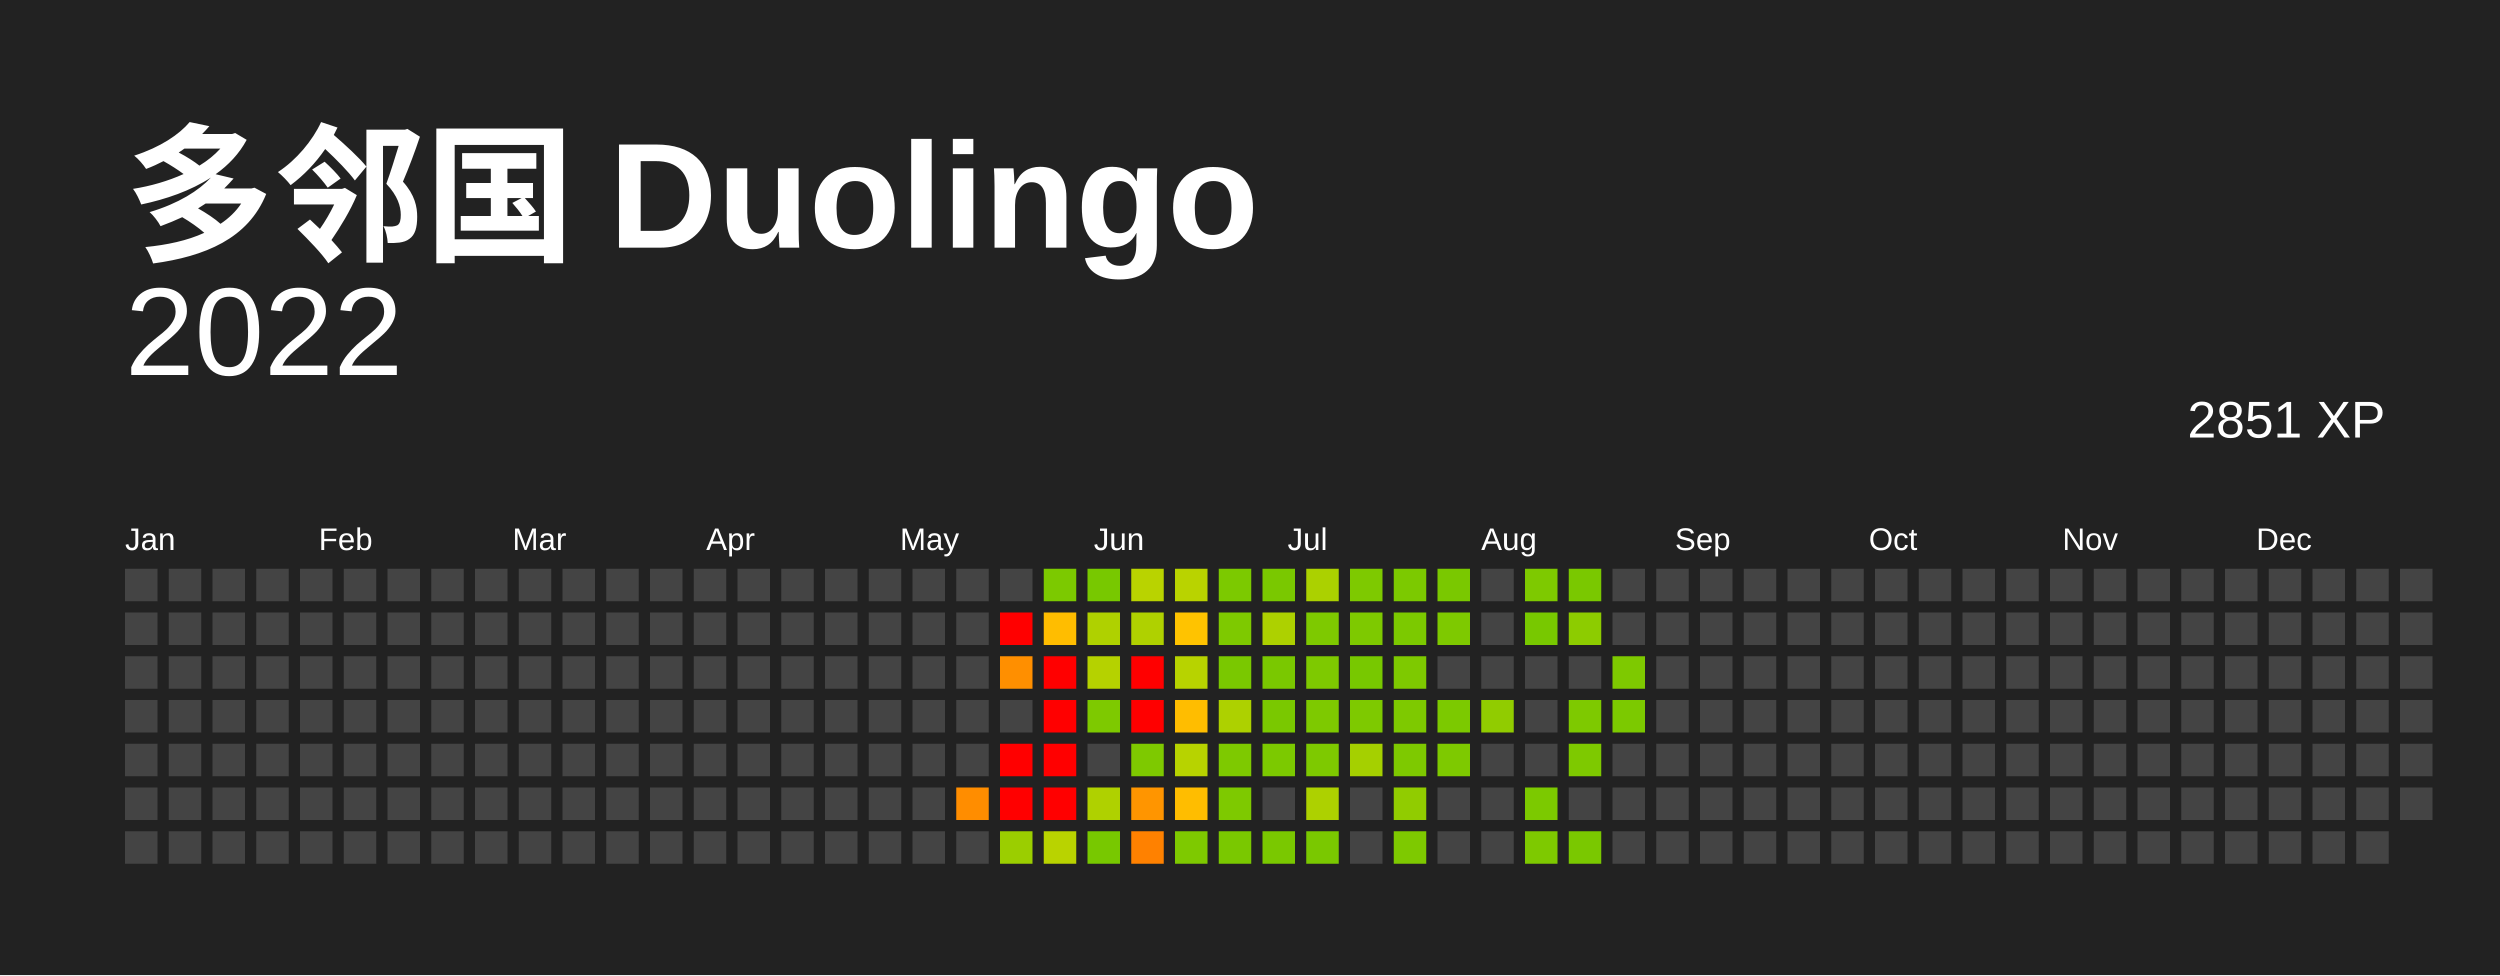
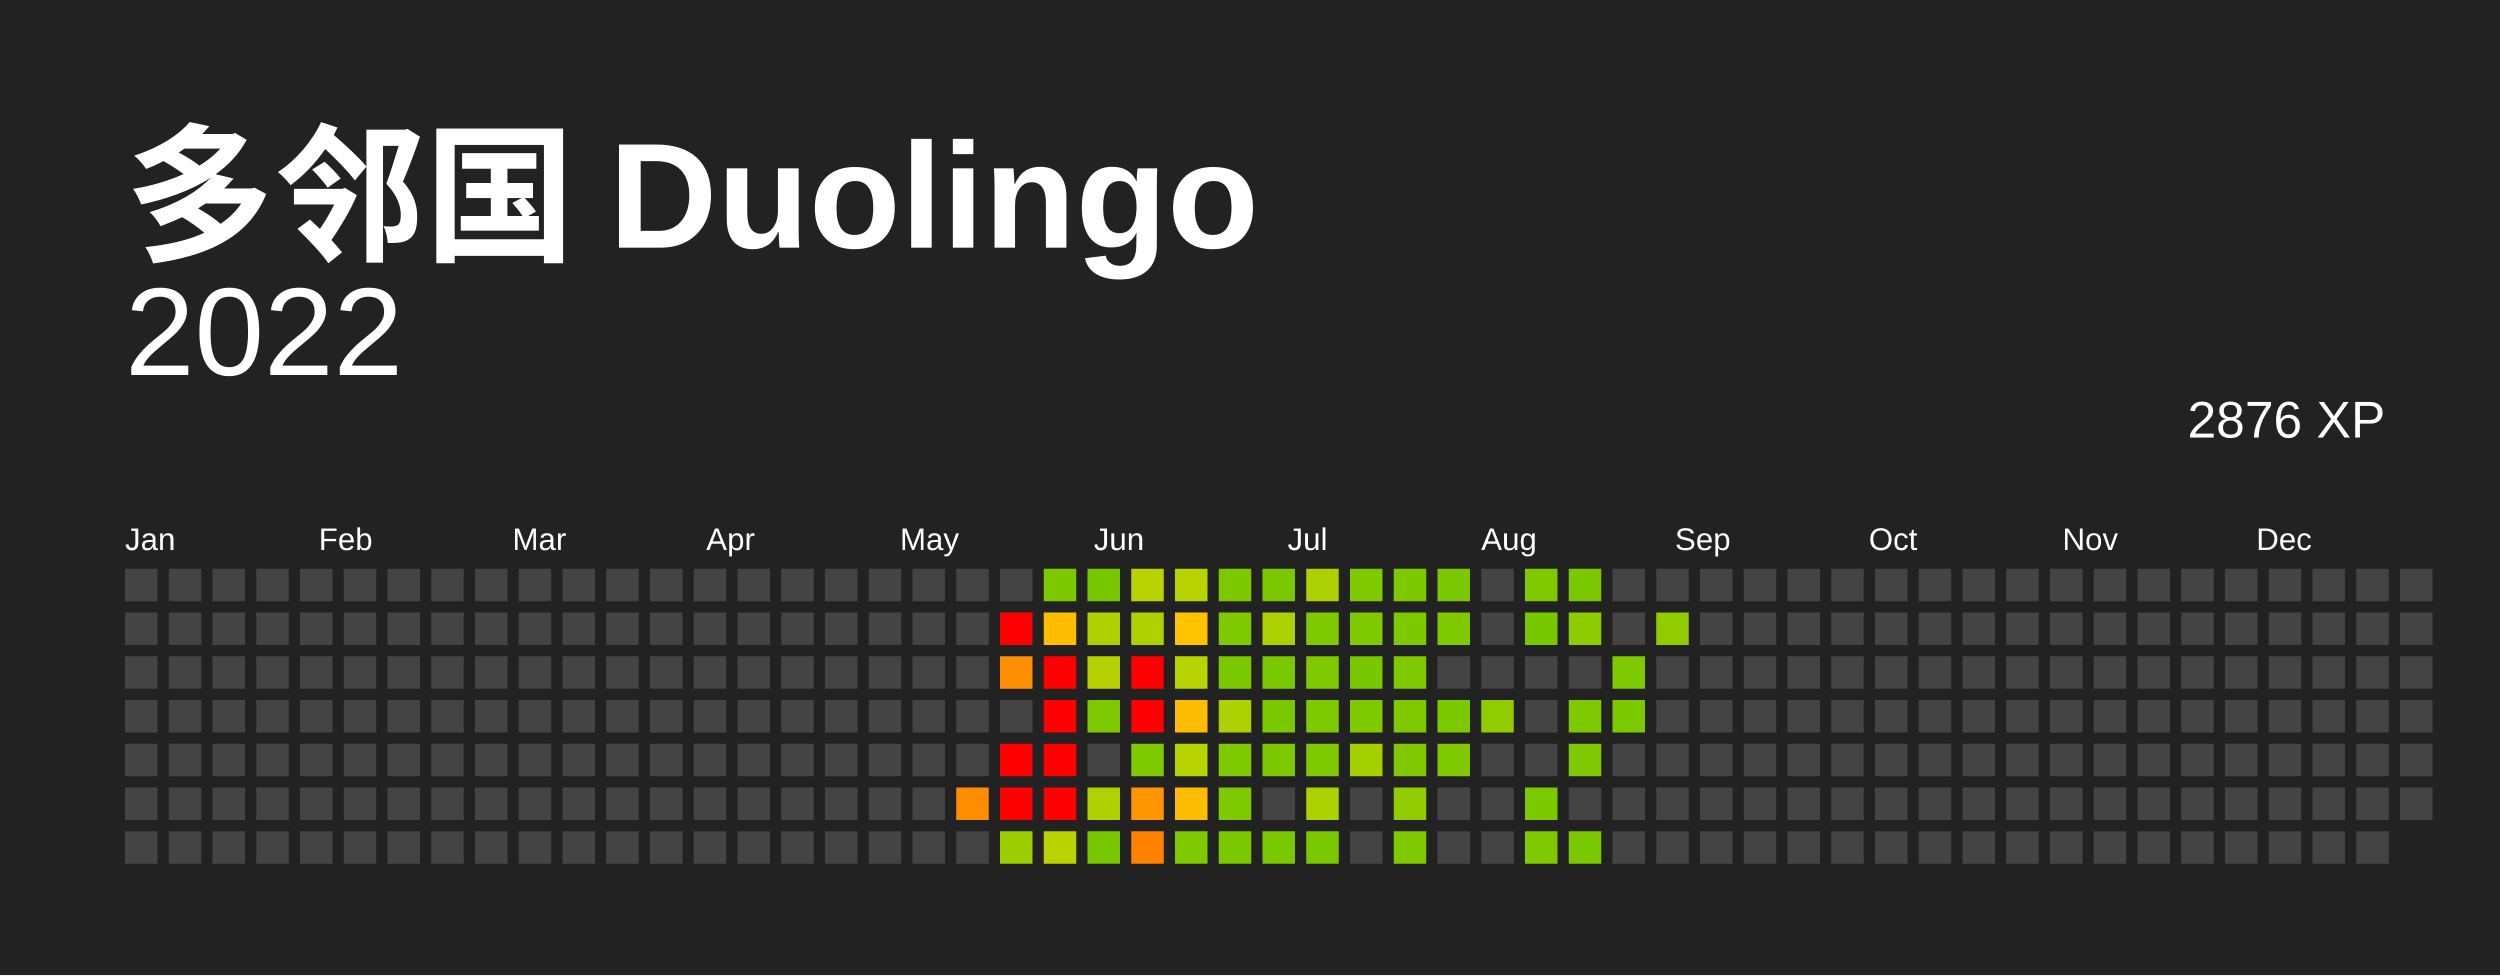
<svg xmlns="http://www.w3.org/2000/svg" baseProfile="full" height="78mm" version="1.1" viewBox="0,0,200,78" width="200mm">
  <defs />
  <rect fill="#222222" height="78" width="200" x="0" y="0" />
  <text fill="#FFFFFF" style="font-size:12px; font-family:Arial; font-weight:bold;" x="10" y="20"> 多邻国 Duolingo</text>
  <text alignment-baseline="hanging" fill="#FFFFFF" style="font-size:10.0px; font-family:Arial;" x="10" y="30">2022</text>
-   <text alignment-baseline="hanging" fill="#FFFFFF" style="font-size:4.125px; font-family:Arial;" x="175" y="35">2851 XP</text>
+   <text alignment-baseline="hanging" fill="#FFFFFF" style="font-size:4.125px; font-family:Arial;" x="175" y="35">2876 XP</text>
  <text fill="#FFFFFF" style="font-size:2.5px; font-family:Arial" x="10.0" y="44">Jan</text>
  <text fill="#FFFFFF" style="font-size:2.5px; font-family:Arial" x="25.5" y="44">Feb</text>
  <text fill="#FFFFFF" style="font-size:2.5px; font-family:Arial" x="41.0" y="44">Mar</text>
  <text fill="#FFFFFF" style="font-size:2.5px; font-family:Arial" x="56.5" y="44">Apr</text>
  <text fill="#FFFFFF" style="font-size:2.5px; font-family:Arial" x="72.0" y="44">May</text>
  <text fill="#FFFFFF" style="font-size:2.5px; font-family:Arial" x="87.5" y="44">Jun</text>
  <text fill="#FFFFFF" style="font-size:2.5px; font-family:Arial" x="103.0" y="44">Jul</text>
  <text fill="#FFFFFF" style="font-size:2.5px; font-family:Arial" x="118.5" y="44">Aug</text>
  <text fill="#FFFFFF" style="font-size:2.5px; font-family:Arial" x="134.0" y="44">Sep</text>
  <text fill="#FFFFFF" style="font-size:2.5px; font-family:Arial" x="149.5" y="44">Oct</text>
  <text fill="#FFFFFF" style="font-size:2.5px; font-family:Arial" x="165.0" y="44">Nov</text>
  <text fill="#FFFFFF" style="font-size:2.5px; font-family:Arial" x="180.5" y="44">Dec</text>
  <rect fill="#444444" height="2.6" width="2.6" x="10.0" y="45.5" />
  <rect fill="#444444" height="2.6" width="2.6" x="10.0" y="49.0" />
  <rect fill="#444444" height="2.6" width="2.6" x="10.0" y="52.5" />
  <rect fill="#444444" height="2.6" width="2.6" x="10.0" y="56.0" />
  <rect fill="#444444" height="2.6" width="2.6" x="10.0" y="59.5" />
  <rect fill="#444444" height="2.6" width="2.6" x="10.0" y="63.0" />
  <rect fill="#444444" height="2.6" width="2.6" x="10.0" y="66.5" />
  <rect fill="#444444" height="2.6" width="2.6" x="13.5" y="45.5" />
  <rect fill="#444444" height="2.6" width="2.6" x="13.5" y="49.0" />
  <rect fill="#444444" height="2.6" width="2.6" x="13.5" y="52.5" />
  <rect fill="#444444" height="2.6" width="2.6" x="13.5" y="56.0" />
  <rect fill="#444444" height="2.6" width="2.6" x="13.5" y="59.5" />
  <rect fill="#444444" height="2.6" width="2.6" x="13.5" y="63.0" />
  <rect fill="#444444" height="2.6" width="2.6" x="13.5" y="66.5" />
  <rect fill="#444444" height="2.6" width="2.6" x="17.0" y="45.5" />
  <rect fill="#444444" height="2.6" width="2.6" x="17.0" y="49.0" />
  <rect fill="#444444" height="2.6" width="2.6" x="17.0" y="52.5" />
  <rect fill="#444444" height="2.6" width="2.6" x="17.0" y="56.0" />
  <rect fill="#444444" height="2.6" width="2.6" x="17.0" y="59.5" />
  <rect fill="#444444" height="2.6" width="2.6" x="17.0" y="63.0" />
  <rect fill="#444444" height="2.6" width="2.6" x="17.0" y="66.5" />
  <rect fill="#444444" height="2.6" width="2.6" x="20.5" y="45.5" />
  <rect fill="#444444" height="2.6" width="2.6" x="20.5" y="49.0" />
  <rect fill="#444444" height="2.6" width="2.6" x="20.5" y="52.5" />
  <rect fill="#444444" height="2.6" width="2.6" x="20.5" y="56.0" />
  <rect fill="#444444" height="2.6" width="2.6" x="20.5" y="59.5" />
  <rect fill="#444444" height="2.6" width="2.6" x="20.5" y="63.0" />
  <rect fill="#444444" height="2.6" width="2.6" x="20.5" y="66.5" />
  <rect fill="#444444" height="2.6" width="2.6" x="24.0" y="45.5" />
  <rect fill="#444444" height="2.6" width="2.6" x="24.0" y="49.0" />
  <rect fill="#444444" height="2.6" width="2.6" x="24.0" y="52.5" />
  <rect fill="#444444" height="2.6" width="2.6" x="24.0" y="56.0" />
  <rect fill="#444444" height="2.6" width="2.6" x="24.0" y="59.5" />
  <rect fill="#444444" height="2.6" width="2.6" x="24.0" y="63.0" />
  <rect fill="#444444" height="2.6" width="2.6" x="24.0" y="66.5" />
  <rect fill="#444444" height="2.6" width="2.6" x="27.5" y="45.5" />
  <rect fill="#444444" height="2.6" width="2.6" x="27.5" y="49.0" />
  <rect fill="#444444" height="2.6" width="2.6" x="27.5" y="52.5" />
  <rect fill="#444444" height="2.6" width="2.6" x="27.5" y="56.0" />
  <rect fill="#444444" height="2.6" width="2.6" x="27.5" y="59.5" />
  <rect fill="#444444" height="2.6" width="2.6" x="27.5" y="63.0" />
  <rect fill="#444444" height="2.6" width="2.6" x="27.5" y="66.5" />
  <rect fill="#444444" height="2.6" width="2.6" x="31.0" y="45.5" />
  <rect fill="#444444" height="2.6" width="2.6" x="31.0" y="49.0" />
  <rect fill="#444444" height="2.6" width="2.6" x="31.0" y="52.5" />
  <rect fill="#444444" height="2.6" width="2.6" x="31.0" y="56.0" />
  <rect fill="#444444" height="2.6" width="2.6" x="31.0" y="59.5" />
  <rect fill="#444444" height="2.6" width="2.6" x="31.0" y="63.0" />
  <rect fill="#444444" height="2.6" width="2.6" x="31.0" y="66.5" />
  <rect fill="#444444" height="2.6" width="2.6" x="34.5" y="45.5" />
  <rect fill="#444444" height="2.6" width="2.6" x="34.5" y="49.0" />
  <rect fill="#444444" height="2.6" width="2.6" x="34.5" y="52.5" />
  <rect fill="#444444" height="2.6" width="2.6" x="34.5" y="56.0" />
  <rect fill="#444444" height="2.6" width="2.6" x="34.5" y="59.5" />
  <rect fill="#444444" height="2.6" width="2.6" x="34.5" y="63.0" />
  <rect fill="#444444" height="2.6" width="2.6" x="34.5" y="66.5" />
  <rect fill="#444444" height="2.6" width="2.6" x="38.0" y="45.5" />
  <rect fill="#444444" height="2.6" width="2.6" x="38.0" y="49.0" />
  <rect fill="#444444" height="2.6" width="2.6" x="38.0" y="52.5" />
  <rect fill="#444444" height="2.6" width="2.6" x="38.0" y="56.0" />
  <rect fill="#444444" height="2.6" width="2.6" x="38.0" y="59.5" />
  <rect fill="#444444" height="2.6" width="2.6" x="38.0" y="63.0" />
  <rect fill="#444444" height="2.6" width="2.6" x="38.0" y="66.5" />
  <rect fill="#444444" height="2.6" width="2.6" x="41.5" y="45.5" />
  <rect fill="#444444" height="2.6" width="2.6" x="41.5" y="49.0" />
  <rect fill="#444444" height="2.6" width="2.6" x="41.5" y="52.5" />
  <rect fill="#444444" height="2.6" width="2.6" x="41.5" y="56.0" />
  <rect fill="#444444" height="2.6" width="2.6" x="41.5" y="59.5" />
  <rect fill="#444444" height="2.6" width="2.6" x="41.5" y="63.0" />
  <rect fill="#444444" height="2.6" width="2.6" x="41.5" y="66.5" />
  <rect fill="#444444" height="2.6" width="2.6" x="45.0" y="45.5" />
  <rect fill="#444444" height="2.6" width="2.6" x="45.0" y="49.0" />
  <rect fill="#444444" height="2.6" width="2.6" x="45.0" y="52.5" />
  <rect fill="#444444" height="2.6" width="2.6" x="45.0" y="56.0" />
  <rect fill="#444444" height="2.6" width="2.6" x="45.0" y="59.5" />
  <rect fill="#444444" height="2.6" width="2.6" x="45.0" y="63.0" />
  <rect fill="#444444" height="2.6" width="2.6" x="45.0" y="66.5" />
  <rect fill="#444444" height="2.6" width="2.6" x="48.5" y="45.5" />
  <rect fill="#444444" height="2.6" width="2.6" x="48.5" y="49.0" />
  <rect fill="#444444" height="2.6" width="2.6" x="48.5" y="52.5" />
  <rect fill="#444444" height="2.6" width="2.6" x="48.5" y="56.0" />
  <rect fill="#444444" height="2.6" width="2.6" x="48.5" y="59.5" />
  <rect fill="#444444" height="2.6" width="2.6" x="48.5" y="63.0" />
  <rect fill="#444444" height="2.6" width="2.6" x="48.5" y="66.5" />
  <rect fill="#444444" height="2.6" width="2.6" x="52.0" y="45.5" />
  <rect fill="#444444" height="2.6" width="2.6" x="52.0" y="49.0" />
  <rect fill="#444444" height="2.6" width="2.6" x="52.0" y="52.5" />
  <rect fill="#444444" height="2.6" width="2.6" x="52.0" y="56.0" />
  <rect fill="#444444" height="2.6" width="2.6" x="52.0" y="59.5" />
  <rect fill="#444444" height="2.6" width="2.6" x="52.0" y="63.0" />
  <rect fill="#444444" height="2.6" width="2.6" x="52.0" y="66.5" />
  <rect fill="#444444" height="2.6" width="2.6" x="55.5" y="45.5" />
  <rect fill="#444444" height="2.6" width="2.6" x="55.5" y="49.0" />
  <rect fill="#444444" height="2.6" width="2.6" x="55.5" y="52.5" />
  <rect fill="#444444" height="2.6" width="2.6" x="55.5" y="56.0" />
  <rect fill="#444444" height="2.6" width="2.6" x="55.5" y="59.5" />
  <rect fill="#444444" height="2.6" width="2.6" x="55.5" y="63.0" />
  <rect fill="#444444" height="2.6" width="2.6" x="55.5" y="66.5" />
  <rect fill="#444444" height="2.6" width="2.6" x="59.0" y="45.5" />
  <rect fill="#444444" height="2.6" width="2.6" x="59.0" y="49.0" />
  <rect fill="#444444" height="2.6" width="2.6" x="59.0" y="52.5" />
  <rect fill="#444444" height="2.6" width="2.6" x="59.0" y="56.0" />
  <rect fill="#444444" height="2.6" width="2.6" x="59.0" y="59.5" />
  <rect fill="#444444" height="2.6" width="2.6" x="59.0" y="63.0" />
  <rect fill="#444444" height="2.6" width="2.6" x="59.0" y="66.5" />
  <rect fill="#444444" height="2.6" width="2.6" x="62.5" y="45.5" />
  <rect fill="#444444" height="2.6" width="2.6" x="62.5" y="49.0" />
  <rect fill="#444444" height="2.6" width="2.6" x="62.5" y="52.5" />
  <rect fill="#444444" height="2.6" width="2.6" x="62.5" y="56.0" />
  <rect fill="#444444" height="2.6" width="2.6" x="62.5" y="59.5" />
  <rect fill="#444444" height="2.6" width="2.6" x="62.5" y="63.0" />
  <rect fill="#444444" height="2.6" width="2.6" x="62.5" y="66.5" />
  <rect fill="#444444" height="2.6" width="2.6" x="66.0" y="45.5" />
  <rect fill="#444444" height="2.6" width="2.6" x="66.0" y="49.0" />
  <rect fill="#444444" height="2.6" width="2.6" x="66.0" y="52.5" />
  <rect fill="#444444" height="2.6" width="2.6" x="66.0" y="56.0" />
  <rect fill="#444444" height="2.6" width="2.6" x="66.0" y="59.5" />
  <rect fill="#444444" height="2.6" width="2.6" x="66.0" y="63.0" />
  <rect fill="#444444" height="2.6" width="2.6" x="66.0" y="66.5" />
  <rect fill="#444444" height="2.6" width="2.6" x="69.5" y="45.5" />
  <rect fill="#444444" height="2.6" width="2.6" x="69.5" y="49.0" />
  <rect fill="#444444" height="2.6" width="2.6" x="69.5" y="52.5" />
  <rect fill="#444444" height="2.6" width="2.6" x="69.5" y="56.0" />
  <rect fill="#444444" height="2.6" width="2.6" x="69.5" y="59.5" />
  <rect fill="#444444" height="2.6" width="2.6" x="69.5" y="63.0" />
  <rect fill="#444444" height="2.6" width="2.6" x="69.5" y="66.5" />
  <rect fill="#444444" height="2.6" width="2.6" x="73.0" y="45.5" />
  <rect fill="#444444" height="2.6" width="2.6" x="73.0" y="49.0" />
  <rect fill="#444444" height="2.6" width="2.6" x="73.0" y="52.5" />
  <rect fill="#444444" height="2.6" width="2.6" x="73.0" y="56.0" />
  <rect fill="#444444" height="2.6" width="2.6" x="73.0" y="59.5" />
  <rect fill="#444444" height="2.6" width="2.6" x="73.0" y="63.0" />
  <rect fill="#444444" height="2.6" width="2.6" x="73.0" y="66.5" />
  <rect fill="#444444" height="2.6" width="2.6" x="76.5" y="45.5" />
  <rect fill="#444444" height="2.6" width="2.6" x="76.5" y="49.0" />
  <rect fill="#444444" height="2.6" width="2.6" x="76.5" y="52.5" />
  <rect fill="#444444" height="2.6" width="2.6" x="76.5" y="56.0" />
  <rect fill="#444444" height="2.6" width="2.6" x="76.5" y="59.5" />
  <rect fill="#ff8d00" height="2.6" width="2.6" x="76.5" y="63.0" />
  <rect fill="#444444" height="2.6" width="2.6" x="76.5" y="66.5" />
  <rect fill="#444444" height="2.6" width="2.6" x="80.0" y="45.5" />
  <rect fill="red" height="2.6" width="2.6" x="80.0" y="49.0" />
  <rect fill="#ff8f00" height="2.6" width="2.6" x="80.0" y="52.5" />
  <rect fill="#444444" height="2.6" width="2.6" x="80.0" y="56.0" />
  <rect fill="red" height="2.6" width="2.6" x="80.0" y="59.5" />
  <rect fill="red" height="2.6" width="2.6" x="80.0" y="63.0" />
  <rect fill="#9bce00" height="2.6" width="2.6" x="80.0" y="66.5" />
  <rect fill="#7cc900" height="2.6" width="2.6" x="83.5" y="45.5" />
  <rect fill="#ffbd00" height="2.6" width="2.6" x="83.5" y="49.0" />
  <rect fill="red" height="2.6" width="2.6" x="83.5" y="52.5" />
  <rect fill="red" height="2.6" width="2.6" x="83.5" y="56.0" />
  <rect fill="red" height="2.6" width="2.6" x="83.5" y="59.5" />
  <rect fill="red" height="2.6" width="2.6" x="83.5" y="63.0" />
  <rect fill="#b9d300" height="2.6" width="2.6" x="83.5" y="66.5" />
  <rect fill="#78c800" height="2.6" width="2.6" x="87.0" y="45.5" />
  <rect fill="#afd100" height="2.6" width="2.6" x="87.0" y="49.0" />
  <rect fill="#b5d200" height="2.6" width="2.6" x="87.0" y="52.5" />
  <rect fill="#7ec900" height="2.6" width="2.6" x="87.0" y="56.0" />
  <rect fill="#444444" height="2.6" width="2.6" x="87.0" y="59.5" />
  <rect fill="#afd100" height="2.6" width="2.6" x="87.0" y="63.0" />
  <rect fill="#78c800" height="2.6" width="2.6" x="87.0" y="66.5" />
  <rect fill="#b9d300" height="2.6" width="2.6" x="90.5" y="45.5" />
  <rect fill="#afd100" height="2.6" width="2.6" x="90.5" y="49.0" />
  <rect fill="red" height="2.6" width="2.6" x="90.5" y="52.5" />
  <rect fill="red" height="2.6" width="2.6" x="90.5" y="56.0" />
  <rect fill="#7ec900" height="2.6" width="2.6" x="90.5" y="59.5" />
  <rect fill="#ff9500" height="2.6" width="2.6" x="90.5" y="63.0" />
  <rect fill="#ff8100" height="2.6" width="2.6" x="90.5" y="66.5" />
  <rect fill="#b9d300" height="2.6" width="2.6" x="94.0" y="45.5" />
  <rect fill="#ffc300" height="2.6" width="2.6" x="94.0" y="49.0" />
  <rect fill="#b7d300" height="2.6" width="2.6" x="94.0" y="52.5" />
  <rect fill="#ffbd00" height="2.6" width="2.6" x="94.0" y="56.0" />
  <rect fill="#b7d300" height="2.6" width="2.6" x="94.0" y="59.5" />
  <rect fill="#ffbd00" height="2.6" width="2.6" x="94.0" y="63.0" />
  <rect fill="#7ec900" height="2.6" width="2.6" x="94.0" y="66.5" />
  <rect fill="#7cc900" height="2.6" width="2.6" x="97.5" y="45.5" />
  <rect fill="#7ec900" height="2.6" width="2.6" x="97.5" y="49.0" />
  <rect fill="#7ac800" height="2.6" width="2.6" x="97.5" y="52.5" />
  <rect fill="#add100" height="2.6" width="2.6" x="97.5" y="56.0" />
  <rect fill="#7ec900" height="2.6" width="2.6" x="97.5" y="59.5" />
  <rect fill="#7ec900" height="2.6" width="2.6" x="97.5" y="63.0" />
  <rect fill="#7ac800" height="2.6" width="2.6" x="97.5" y="66.5" />
  <rect fill="#7ac800" height="2.6" width="2.6" x="101.0" y="45.5" />
  <rect fill="#add100" height="2.6" width="2.6" x="101.0" y="49.0" />
  <rect fill="#7ac800" height="2.6" width="2.6" x="101.0" y="52.5" />
  <rect fill="#7ac800" height="2.6" width="2.6" x="101.0" y="56.0" />
  <rect fill="#7cc900" height="2.6" width="2.6" x="101.0" y="59.5" />
  <rect fill="#444444" height="2.6" width="2.6" x="101.0" y="63.0" />
  <rect fill="#7ac800" height="2.6" width="2.6" x="101.0" y="66.5" />
  <rect fill="#abd100" height="2.6" width="2.6" x="104.5" y="45.5" />
  <rect fill="#7ec900" height="2.6" width="2.6" x="104.5" y="49.0" />
  <rect fill="#7ec900" height="2.6" width="2.6" x="104.5" y="52.5" />
  <rect fill="#7ec900" height="2.6" width="2.6" x="104.5" y="56.0" />
  <rect fill="#7ec900" height="2.6" width="2.6" x="104.5" y="59.5" />
  <rect fill="#add100" height="2.6" width="2.6" x="104.5" y="63.0" />
  <rect fill="#7ac800" height="2.6" width="2.6" x="104.5" y="66.5" />
  <rect fill="#7ec900" height="2.6" width="2.6" x="108.0" y="45.5" />
  <rect fill="#7ec900" height="2.6" width="2.6" x="108.0" y="49.0" />
  <rect fill="#78c800" height="2.6" width="2.6" x="108.0" y="52.5" />
  <rect fill="#7ec900" height="2.6" width="2.6" x="108.0" y="56.0" />
  <rect fill="#a5d000" height="2.6" width="2.6" x="108.0" y="59.5" />
  <rect fill="#444444" height="2.6" width="2.6" x="108.0" y="63.0" />
  <rect fill="#444444" height="2.6" width="2.6" x="108.0" y="66.5" />
  <rect fill="#7cc900" height="2.6" width="2.6" x="111.5" y="45.5" />
  <rect fill="#7cc900" height="2.6" width="2.6" x="111.5" y="49.0" />
  <rect fill="#7ec900" height="2.6" width="2.6" x="111.5" y="52.5" />
  <rect fill="#7ec900" height="2.6" width="2.6" x="111.5" y="56.0" />
  <rect fill="#7ec900" height="2.6" width="2.6" x="111.5" y="59.5" />
  <rect fill="#91cc00" height="2.6" width="2.6" x="111.5" y="63.0" />
  <rect fill="#7ec900" height="2.6" width="2.6" x="111.5" y="66.5" />
  <rect fill="#7ac800" height="2.6" width="2.6" x="115.0" y="45.5" />
  <rect fill="#7ec900" height="2.6" width="2.6" x="115.0" y="49.0" />
  <rect fill="#444444" height="2.6" width="2.6" x="115.0" y="52.5" />
  <rect fill="#7cc900" height="2.6" width="2.6" x="115.0" y="56.0" />
  <rect fill="#7ec900" height="2.6" width="2.6" x="115.0" y="59.5" />
  <rect fill="#444444" height="2.6" width="2.6" x="115.0" y="63.0" />
  <rect fill="#444444" height="2.6" width="2.6" x="115.0" y="66.5" />
  <rect fill="#444444" height="2.6" width="2.6" x="118.5" y="45.5" />
  <rect fill="#444444" height="2.6" width="2.6" x="118.5" y="49.0" />
  <rect fill="#444444" height="2.6" width="2.6" x="118.5" y="52.5" />
  <rect fill="#91cc00" height="2.6" width="2.6" x="118.5" y="56.0" />
  <rect fill="#444444" height="2.6" width="2.6" x="118.5" y="59.5" />
  <rect fill="#444444" height="2.6" width="2.6" x="118.5" y="63.0" />
  <rect fill="#444444" height="2.6" width="2.6" x="118.5" y="66.5" />
  <rect fill="#7ec900" height="2.6" width="2.6" x="122.0" y="45.5" />
  <rect fill="#78c800" height="2.6" width="2.6" x="122.0" y="49.0" />
  <rect fill="#444444" height="2.6" width="2.6" x="122.0" y="52.5" />
  <rect fill="#444444" height="2.6" width="2.6" x="122.0" y="56.0" />
  <rect fill="#444444" height="2.6" width="2.6" x="122.0" y="59.5" />
  <rect fill="#7cc900" height="2.6" width="2.6" x="122.0" y="63.0" />
  <rect fill="#7ec900" height="2.6" width="2.6" x="122.0" y="66.5" />
  <rect fill="#7ac800" height="2.6" width="2.6" x="125.5" y="45.5" />
  <rect fill="#8dcc00" height="2.6" width="2.6" x="125.5" y="49.0" />
  <rect fill="#444444" height="2.6" width="2.6" x="125.5" y="52.5" />
  <rect fill="#7ec900" height="2.6" width="2.6" x="125.5" y="56.0" />
  <rect fill="#7ec900" height="2.6" width="2.6" x="125.5" y="59.5" />
  <rect fill="#444444" height="2.6" width="2.6" x="125.5" y="63.0" />
  <rect fill="#7ac800" height="2.6" width="2.6" x="125.5" y="66.5" />
  <rect fill="#444444" height="2.6" width="2.6" x="129.0" y="45.5" />
  <rect fill="#444444" height="2.6" width="2.6" x="129.0" y="49.0" />
  <rect fill="#7ec900" height="2.6" width="2.6" x="129.0" y="52.5" />
  <rect fill="#7cc900" height="2.6" width="2.6" x="129.0" y="56.0" />
  <rect fill="#444444" height="2.6" width="2.6" x="129.0" y="59.5" />
  <rect fill="#444444" height="2.6" width="2.6" x="129.0" y="63.0" />
  <rect fill="#444444" height="2.6" width="2.6" x="129.0" y="66.5" />
  <rect fill="#444444" height="2.6" width="2.6" x="132.5" y="45.5" />
-   <rect fill="#444444" height="2.6" width="2.6" x="132.5" y="49.0" />
+   <rect fill="#91cc00" height="2.6" width="2.6" x="132.5" y="49.0" />
  <rect fill="#444444" height="2.6" width="2.6" x="132.5" y="52.5" />
  <rect fill="#444444" height="2.6" width="2.6" x="132.5" y="56.0" />
  <rect fill="#444444" height="2.6" width="2.6" x="132.5" y="59.5" />
  <rect fill="#444444" height="2.6" width="2.6" x="132.5" y="63.0" />
  <rect fill="#444444" height="2.6" width="2.6" x="132.5" y="66.5" />
  <rect fill="#444444" height="2.6" width="2.6" x="136.0" y="45.5" />
  <rect fill="#444444" height="2.6" width="2.6" x="136.0" y="49.0" />
  <rect fill="#444444" height="2.6" width="2.6" x="136.0" y="52.5" />
  <rect fill="#444444" height="2.6" width="2.6" x="136.0" y="56.0" />
  <rect fill="#444444" height="2.6" width="2.6" x="136.0" y="59.5" />
  <rect fill="#444444" height="2.6" width="2.6" x="136.0" y="63.0" />
  <rect fill="#444444" height="2.6" width="2.6" x="136.0" y="66.5" />
  <rect fill="#444444" height="2.6" width="2.6" x="139.5" y="45.5" />
  <rect fill="#444444" height="2.6" width="2.6" x="139.5" y="49.0" />
  <rect fill="#444444" height="2.6" width="2.6" x="139.5" y="52.5" />
  <rect fill="#444444" height="2.6" width="2.6" x="139.5" y="56.0" />
  <rect fill="#444444" height="2.6" width="2.6" x="139.5" y="59.5" />
  <rect fill="#444444" height="2.6" width="2.6" x="139.5" y="63.0" />
  <rect fill="#444444" height="2.6" width="2.6" x="139.5" y="66.5" />
  <rect fill="#444444" height="2.6" width="2.6" x="143.0" y="45.5" />
  <rect fill="#444444" height="2.6" width="2.6" x="143.0" y="49.0" />
  <rect fill="#444444" height="2.6" width="2.6" x="143.0" y="52.5" />
  <rect fill="#444444" height="2.6" width="2.6" x="143.0" y="56.0" />
  <rect fill="#444444" height="2.6" width="2.6" x="143.0" y="59.5" />
  <rect fill="#444444" height="2.6" width="2.6" x="143.0" y="63.0" />
  <rect fill="#444444" height="2.6" width="2.6" x="143.0" y="66.5" />
  <rect fill="#444444" height="2.6" width="2.6" x="146.5" y="45.5" />
  <rect fill="#444444" height="2.6" width="2.6" x="146.5" y="49.0" />
  <rect fill="#444444" height="2.6" width="2.6" x="146.5" y="52.5" />
  <rect fill="#444444" height="2.6" width="2.6" x="146.5" y="56.0" />
  <rect fill="#444444" height="2.6" width="2.6" x="146.5" y="59.5" />
  <rect fill="#444444" height="2.6" width="2.6" x="146.5" y="63.0" />
  <rect fill="#444444" height="2.6" width="2.6" x="146.5" y="66.5" />
  <rect fill="#444444" height="2.6" width="2.6" x="150.0" y="45.5" />
  <rect fill="#444444" height="2.6" width="2.6" x="150.0" y="49.0" />
  <rect fill="#444444" height="2.6" width="2.6" x="150.0" y="52.5" />
  <rect fill="#444444" height="2.6" width="2.6" x="150.0" y="56.0" />
  <rect fill="#444444" height="2.6" width="2.6" x="150.0" y="59.5" />
  <rect fill="#444444" height="2.6" width="2.6" x="150.0" y="63.0" />
  <rect fill="#444444" height="2.6" width="2.6" x="150.0" y="66.5" />
  <rect fill="#444444" height="2.6" width="2.6" x="153.5" y="45.5" />
  <rect fill="#444444" height="2.6" width="2.6" x="153.5" y="49.0" />
  <rect fill="#444444" height="2.6" width="2.6" x="153.5" y="52.5" />
  <rect fill="#444444" height="2.6" width="2.6" x="153.5" y="56.0" />
  <rect fill="#444444" height="2.6" width="2.6" x="153.5" y="59.5" />
  <rect fill="#444444" height="2.6" width="2.6" x="153.5" y="63.0" />
  <rect fill="#444444" height="2.6" width="2.6" x="153.5" y="66.5" />
  <rect fill="#444444" height="2.6" width="2.6" x="157.0" y="45.5" />
  <rect fill="#444444" height="2.6" width="2.6" x="157.0" y="49.0" />
  <rect fill="#444444" height="2.6" width="2.6" x="157.0" y="52.5" />
  <rect fill="#444444" height="2.6" width="2.6" x="157.0" y="56.0" />
  <rect fill="#444444" height="2.6" width="2.6" x="157.0" y="59.5" />
  <rect fill="#444444" height="2.6" width="2.6" x="157.0" y="63.0" />
  <rect fill="#444444" height="2.6" width="2.6" x="157.0" y="66.5" />
  <rect fill="#444444" height="2.6" width="2.6" x="160.5" y="45.5" />
  <rect fill="#444444" height="2.6" width="2.6" x="160.5" y="49.0" />
  <rect fill="#444444" height="2.6" width="2.6" x="160.5" y="52.5" />
  <rect fill="#444444" height="2.6" width="2.6" x="160.5" y="56.0" />
  <rect fill="#444444" height="2.6" width="2.6" x="160.5" y="59.5" />
  <rect fill="#444444" height="2.6" width="2.6" x="160.5" y="63.0" />
  <rect fill="#444444" height="2.6" width="2.6" x="160.5" y="66.5" />
  <rect fill="#444444" height="2.6" width="2.6" x="164.0" y="45.5" />
  <rect fill="#444444" height="2.6" width="2.6" x="164.0" y="49.0" />
  <rect fill="#444444" height="2.6" width="2.6" x="164.0" y="52.5" />
  <rect fill="#444444" height="2.6" width="2.6" x="164.0" y="56.0" />
  <rect fill="#444444" height="2.6" width="2.6" x="164.0" y="59.5" />
  <rect fill="#444444" height="2.6" width="2.6" x="164.0" y="63.0" />
  <rect fill="#444444" height="2.6" width="2.6" x="164.0" y="66.5" />
  <rect fill="#444444" height="2.6" width="2.6" x="167.5" y="45.5" />
  <rect fill="#444444" height="2.6" width="2.6" x="167.5" y="49.0" />
  <rect fill="#444444" height="2.6" width="2.6" x="167.5" y="52.5" />
  <rect fill="#444444" height="2.6" width="2.6" x="167.5" y="56.0" />
  <rect fill="#444444" height="2.6" width="2.6" x="167.5" y="59.5" />
  <rect fill="#444444" height="2.6" width="2.6" x="167.5" y="63.0" />
  <rect fill="#444444" height="2.6" width="2.6" x="167.5" y="66.5" />
  <rect fill="#444444" height="2.6" width="2.6" x="171.0" y="45.5" />
  <rect fill="#444444" height="2.6" width="2.6" x="171.0" y="49.0" />
  <rect fill="#444444" height="2.6" width="2.6" x="171.0" y="52.5" />
  <rect fill="#444444" height="2.6" width="2.6" x="171.0" y="56.0" />
  <rect fill="#444444" height="2.6" width="2.6" x="171.0" y="59.5" />
  <rect fill="#444444" height="2.6" width="2.6" x="171.0" y="63.0" />
  <rect fill="#444444" height="2.6" width="2.6" x="171.0" y="66.5" />
  <rect fill="#444444" height="2.6" width="2.6" x="174.5" y="45.5" />
  <rect fill="#444444" height="2.6" width="2.6" x="174.5" y="49.0" />
  <rect fill="#444444" height="2.6" width="2.6" x="174.5" y="52.5" />
  <rect fill="#444444" height="2.6" width="2.6" x="174.5" y="56.0" />
  <rect fill="#444444" height="2.6" width="2.6" x="174.5" y="59.5" />
  <rect fill="#444444" height="2.6" width="2.6" x="174.5" y="63.0" />
  <rect fill="#444444" height="2.6" width="2.6" x="174.5" y="66.5" />
  <rect fill="#444444" height="2.6" width="2.6" x="178.0" y="45.5" />
  <rect fill="#444444" height="2.6" width="2.6" x="178.0" y="49.0" />
  <rect fill="#444444" height="2.6" width="2.6" x="178.0" y="52.5" />
  <rect fill="#444444" height="2.6" width="2.6" x="178.0" y="56.0" />
  <rect fill="#444444" height="2.6" width="2.6" x="178.0" y="59.5" />
  <rect fill="#444444" height="2.6" width="2.6" x="178.0" y="63.0" />
  <rect fill="#444444" height="2.6" width="2.6" x="178.0" y="66.5" />
  <rect fill="#444444" height="2.6" width="2.6" x="181.5" y="45.5" />
  <rect fill="#444444" height="2.6" width="2.6" x="181.5" y="49.0" />
  <rect fill="#444444" height="2.6" width="2.6" x="181.5" y="52.5" />
  <rect fill="#444444" height="2.6" width="2.6" x="181.5" y="56.0" />
  <rect fill="#444444" height="2.6" width="2.6" x="181.5" y="59.5" />
  <rect fill="#444444" height="2.6" width="2.6" x="181.5" y="63.0" />
  <rect fill="#444444" height="2.6" width="2.6" x="181.5" y="66.5" />
  <rect fill="#444444" height="2.6" width="2.6" x="185.0" y="45.5" />
  <rect fill="#444444" height="2.6" width="2.6" x="185.0" y="49.0" />
  <rect fill="#444444" height="2.6" width="2.6" x="185.0" y="52.5" />
  <rect fill="#444444" height="2.6" width="2.6" x="185.0" y="56.0" />
  <rect fill="#444444" height="2.6" width="2.6" x="185.0" y="59.5" />
  <rect fill="#444444" height="2.6" width="2.6" x="185.0" y="63.0" />
  <rect fill="#444444" height="2.6" width="2.6" x="185.0" y="66.5" />
  <rect fill="#444444" height="2.6" width="2.6" x="188.5" y="45.5" />
  <rect fill="#444444" height="2.6" width="2.6" x="188.5" y="49.0" />
  <rect fill="#444444" height="2.6" width="2.6" x="188.5" y="52.5" />
  <rect fill="#444444" height="2.6" width="2.6" x="188.5" y="56.0" />
  <rect fill="#444444" height="2.6" width="2.6" x="188.5" y="59.5" />
  <rect fill="#444444" height="2.6" width="2.6" x="188.5" y="63.0" />
  <rect fill="#444444" height="2.6" width="2.6" x="188.5" y="66.5" />
  <rect fill="#444444" height="2.6" width="2.6" x="192.0" y="45.5" />
  <rect fill="#444444" height="2.6" width="2.6" x="192.0" y="49.0" />
  <rect fill="#444444" height="2.6" width="2.6" x="192.0" y="52.5" />
  <rect fill="#444444" height="2.6" width="2.6" x="192.0" y="56.0" />
  <rect fill="#444444" height="2.6" width="2.6" x="192.0" y="59.5" />
  <rect fill="#444444" height="2.6" width="2.6" x="192.0" y="63.0" />
</svg>
